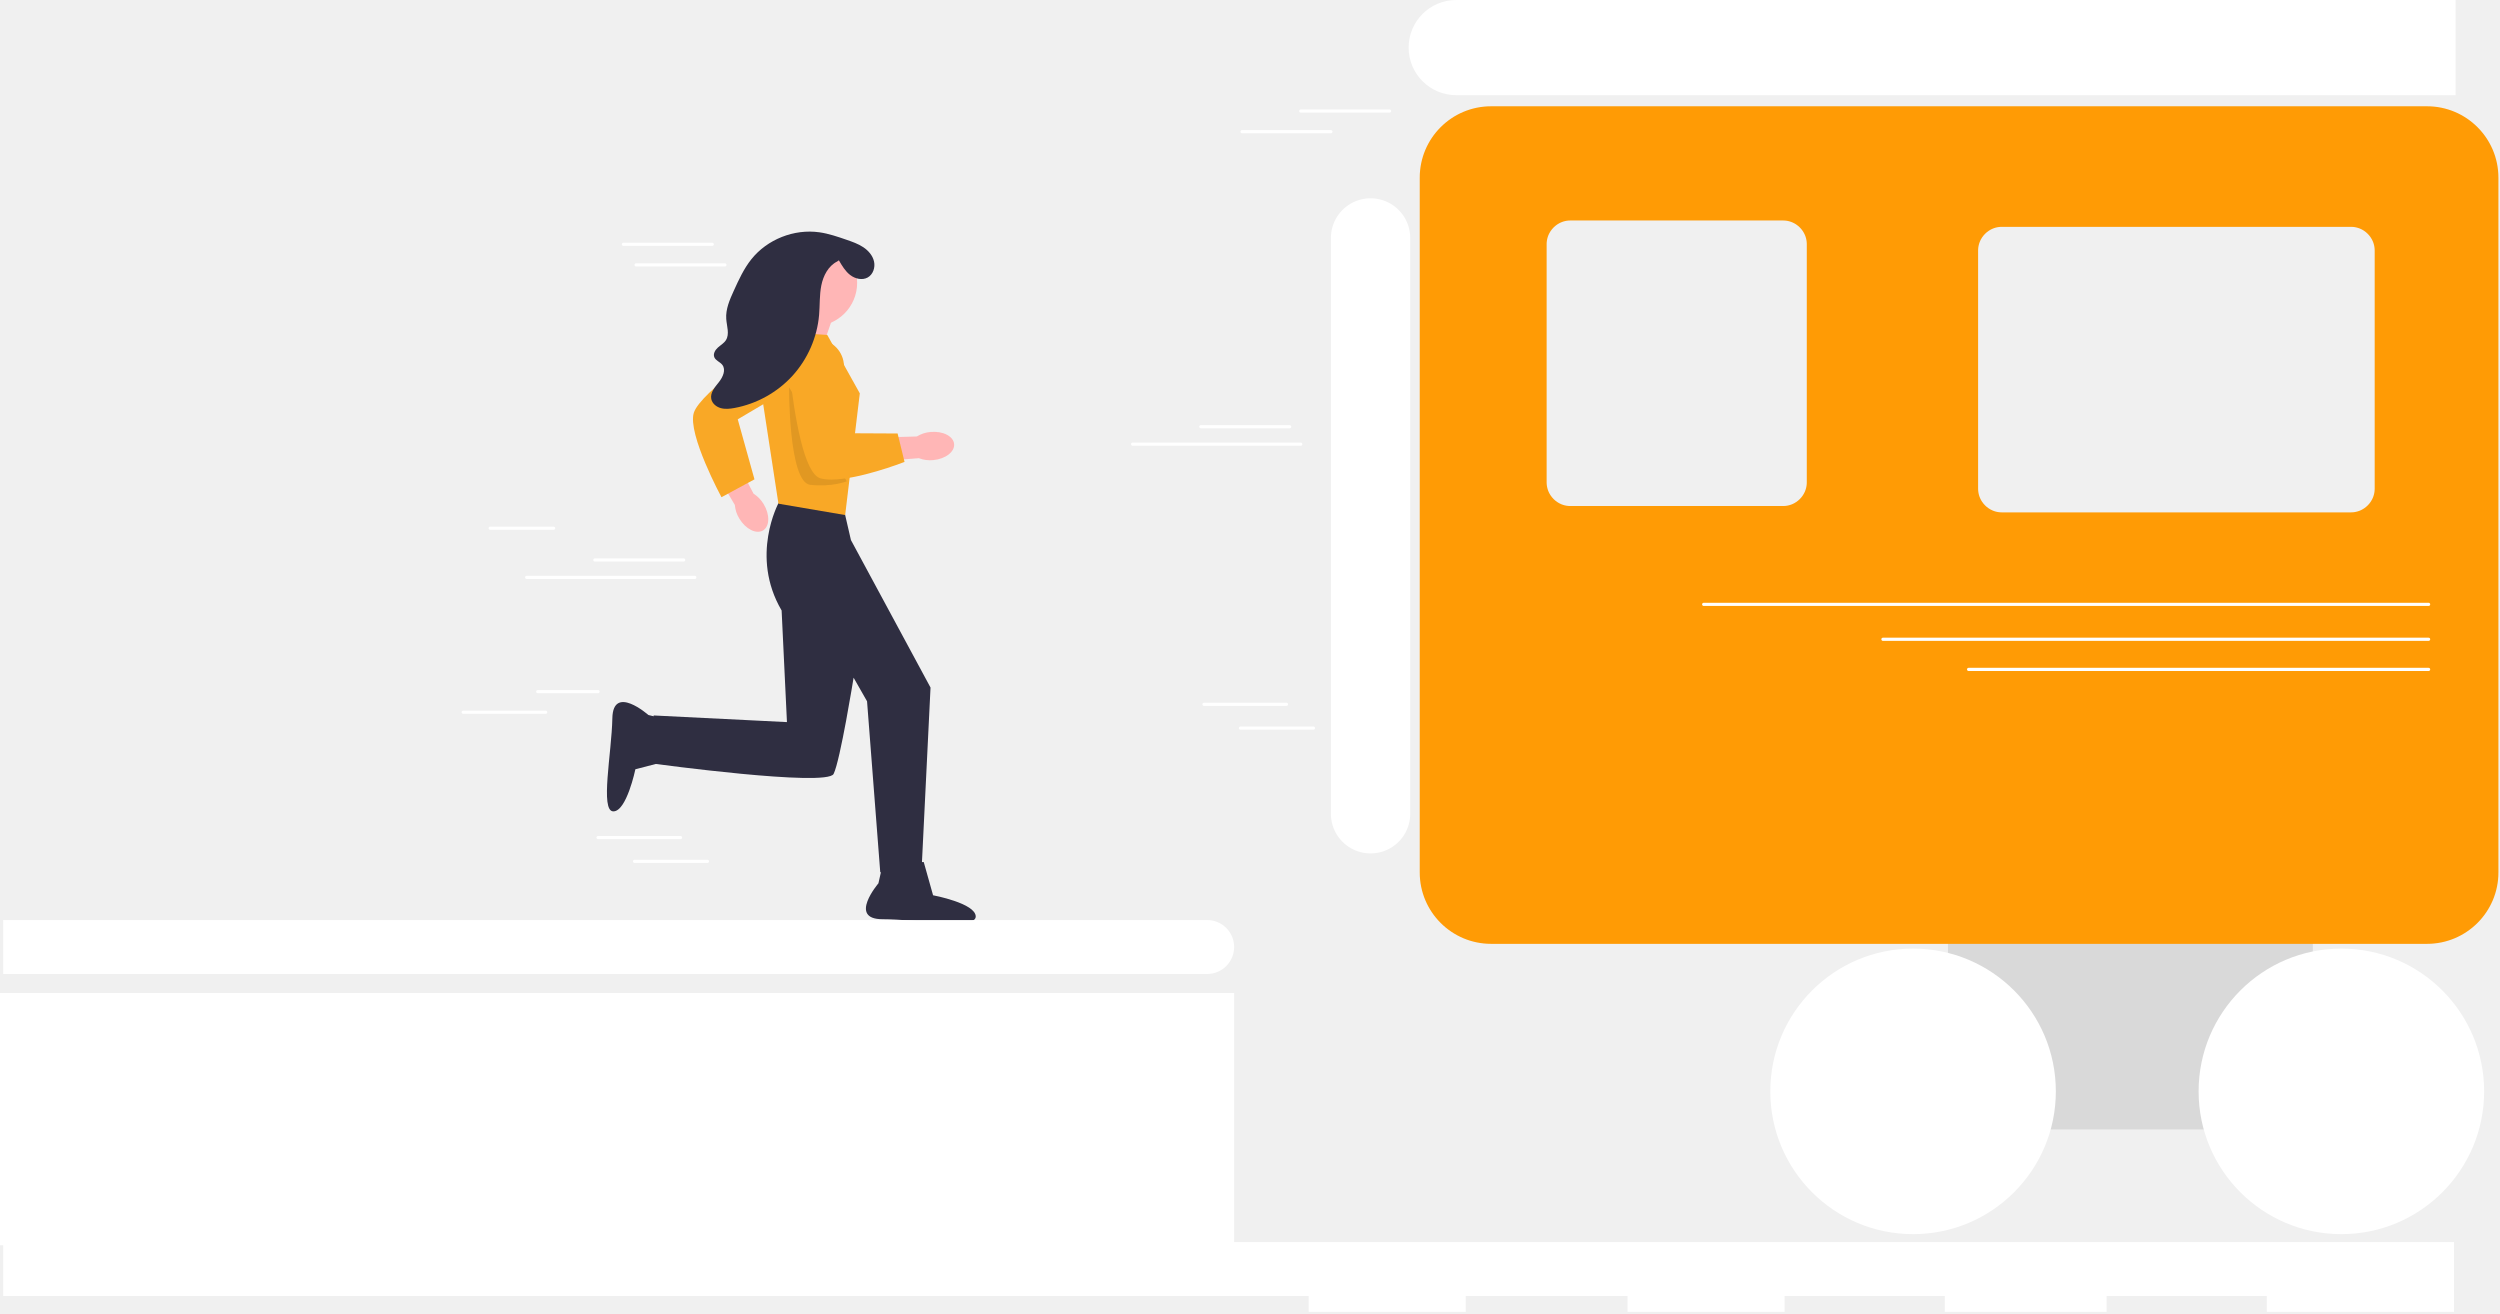
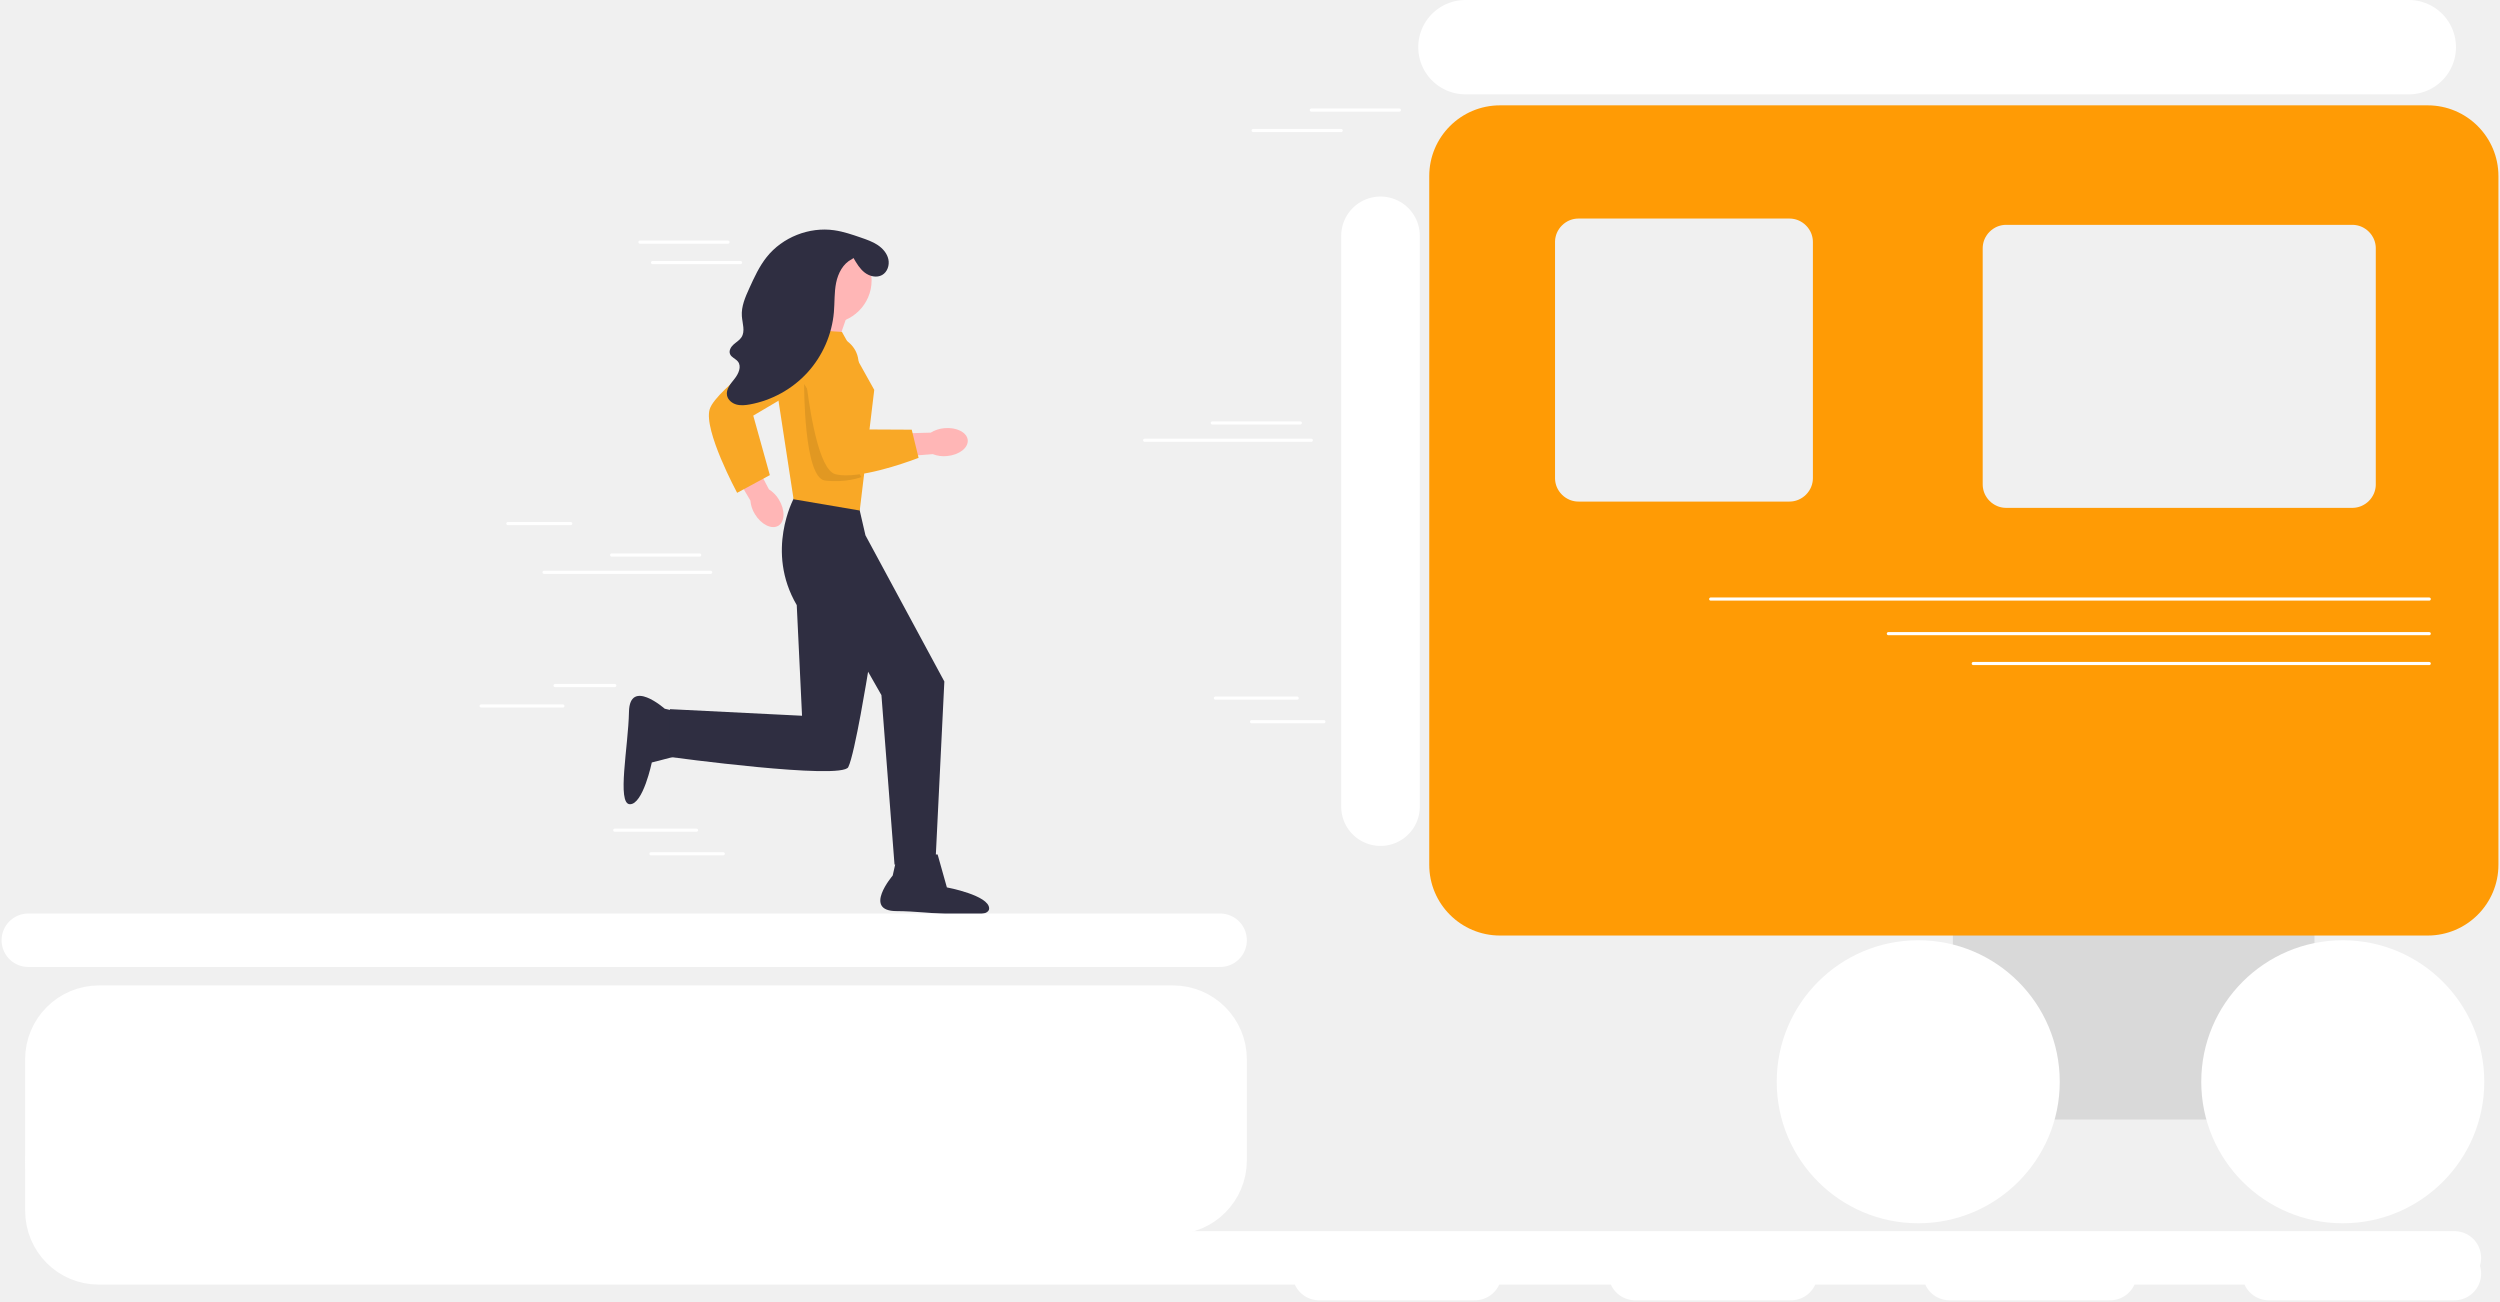
- <svg xmlns="http://www.w3.org/2000/svg" width="788" height="414" viewBox="0 0 788 414" fill="none">
+ <svg xmlns="http://www.w3.org/2000/svg" width="795" height="414" viewBox="0 0 795 414" fill="none">
  <g clip-path="url(#clip0_247_29)">
-     <path d="M291.164 271.72H278.382L276.881 278.422C276.881 278.422 267.218 289.731 278.141 289.731C289.064 289.731 307.549 293.082 307.549 288.893C307.549 284.705 294.105 282.191 294.105 282.191L291.164 271.72V271.72V271.72Z" fill="#2F2E41" />
-     <path d="M210.829 239.736L211.07 226.994L204.378 225.371C204.378 225.371 193.219 215.526 193.013 226.415C192.808 237.303 189.099 255.667 193.3 255.746C197.5 255.824 200.273 242.47 200.273 242.47L210.829 239.736V239.736V239.736Z" fill="#2F2E41" />
-     <path d="M248.767 97.705L246.16 107.324L257.893 113.303L262.326 100.565L248.767 97.705Z" fill="#FFB6B6" />
-     <path d="M256.437 75.461C248.851 75.461 242.701 81.592 242.701 89.156C242.701 96.72 248.851 102.851 256.437 102.851C264.023 102.851 270.173 96.72 270.173 89.156C270.173 81.592 264.023 75.461 256.437 75.461V75.461Z" fill="#FFB6B6" />
-     <path d="M240.705 158.894C239.921 157.562 238.828 156.436 237.518 155.61L230.021 141.295L223.293 145.051L231.623 159.168C231.748 160.707 232.242 162.195 233.062 163.505C235.07 166.813 238.408 168.461 240.519 167.187C242.63 165.914 242.713 162.201 240.705 158.894H240.705V158.894V158.894Z" fill="#FFB6B6" />
-     <path d="M265.538 158.627L245.429 158.495C245.429 158.495 236.284 175.249 246.367 192.423L248.047 227.607L206.037 225.513V240.713C206.037 240.713 260.651 248.132 262.751 243.943C264.852 239.755 269.053 213.606 269.053 213.606L273.295 221.049L277.455 274.939H290.444L293.302 216.717L268.213 170.223L265.538 158.627H265.538V158.627V158.627Z" fill="#2F2E41" />
-     <path d="M260.752 105.572L245.363 104.549L239.72 121.939L245.363 158.765L266.395 162.345L271.012 123.985L260.752 105.572Z" fill="#F9A826" />
-     <path d="M244.912 107.106L246.388 123.985L232.538 132.168L237.811 151.087L227.408 156.719C227.408 156.719 216.635 136.772 218.687 130.123C220.739 123.473 244.912 107.106 244.912 107.106H244.912V107.106Z" fill="#F9A826" />
-     <path opacity="0.1" d="M248.719 122.096C248.719 122.096 248.555 152.017 255.366 152.809C262.177 153.6 266.915 151.7 266.915 151.7" fill="black" />
-     <path d="M293.342 136.155C291.797 136.275 290.303 136.763 288.985 137.576L272.795 138.035L273.239 145.71L289.614 144.418C291.058 144.979 292.615 145.187 294.156 145.025C298.018 144.672 300.964 142.401 300.739 139.951C300.514 137.501 297.202 135.802 293.342 136.155V136.155L293.342 136.155V136.155Z" fill="#FFB6B6" />
-     <path d="M284.939 145.662L285.11 145.596L282.928 136.637L268.633 136.563L265.961 114.49C265.438 110.161 261.745 106.897 257.372 106.897C254.916 106.897 252.567 107.942 250.928 109.765C249.29 111.586 248.504 114.025 248.77 116.455C250.404 131.352 253.443 149.4 258.646 150.784C259.636 151.047 260.794 151.162 262.065 151.162C270.642 151.162 284.28 145.917 284.939 145.662V145.662V145.662Z" fill="#F9A826" />
-     <path d="M264.416 82.049C265.402 83.747 266.426 85.491 267.985 86.689C269.543 87.888 271.787 88.421 273.503 87.46C275.19 86.516 275.916 84.324 275.5 82.44C275.085 80.557 273.718 78.992 272.11 77.921C270.501 76.85 268.651 76.207 266.824 75.575C264.031 74.61 261.217 73.64 258.291 73.221C250.309 72.078 241.831 75.439 236.816 81.734C234.448 84.706 232.853 88.203 231.282 91.66C229.998 94.487 228.685 97.464 228.913 100.558C229.079 102.827 230.025 105.312 228.8 107.232C228.183 108.198 227.13 108.784 226.276 109.551C225.422 110.318 224.721 111.507 225.143 112.574C225.574 113.665 226.934 114.058 227.66 114.981C228.904 116.563 227.844 118.878 226.59 120.452C225.337 122.027 223.798 123.792 224.195 125.763C224.481 127.185 225.776 128.244 227.177 128.635C228.577 129.026 230.071 128.86 231.501 128.597C238.492 127.309 245.027 123.679 249.803 118.43C254.58 113.182 257.571 106.345 258.178 99.283C258.446 96.174 258.268 93.016 258.882 89.956C259.496 86.896 261.088 83.815 263.887 82.419" fill="#2F2E41" />
+     <path d="M298.164 271.72H285.382L283.881 278.422C283.881 278.422 274.218 289.731 285.141 289.731C296.064 289.731 314.549 293.082 314.549 288.893C314.549 284.705 301.105 282.191 301.105 282.191L298.164 271.72V271.72Z" fill="#2F2E41" />
+     <path d="M217.829 239.736L218.07 226.994L211.378 225.371C211.378 225.371 200.219 215.526 200.013 226.415C199.808 237.303 196.099 255.667 200.3 255.746C204.5 255.824 207.273 242.47 207.273 242.47L217.829 239.736V239.736Z" fill="#2F2E41" />
+     <path d="M255.767 97.705L253.16 107.324L264.893 113.303L269.326 100.565L255.767 97.705Z" fill="#FFB6B6" />
+     <path d="M263.437 75.461C255.851 75.461 249.701 81.592 249.701 89.156C249.701 96.72 255.851 102.851 263.437 102.851C271.023 102.851 277.173 96.72 277.173 89.156C277.173 81.592 271.023 75.461 263.437 75.461Z" fill="#FFB6B6" />
+     <path d="M247.705 158.894C246.921 157.562 245.828 156.436 244.518 155.61L237.021 141.295L230.293 145.051L238.623 159.168C238.748 160.707 239.242 162.195 240.062 163.505C242.07 166.813 245.408 168.461 247.519 167.187C249.63 165.914 249.713 162.201 247.705 158.894H247.705V158.894Z" fill="#FFB6B6" />
+     <path d="M272.538 158.627L252.429 158.495C252.429 158.495 243.284 175.249 253.367 192.423L255.047 227.607L213.037 225.513V240.713C213.037 240.713 267.651 248.132 269.751 243.943C271.852 239.755 276.053 213.606 276.053 213.606L280.295 221.049L284.455 274.939H297.444L300.302 216.717L275.213 170.223L272.538 158.627H272.538V158.627Z" fill="#2F2E41" />
+     <path d="M267.752 105.572L252.363 104.549L246.72 121.939L252.363 158.765L273.395 162.345L278.012 123.985L267.752 105.572Z" fill="#F9A826" />
+     <path d="M251.912 107.106L253.388 123.985L239.538 132.168L244.811 151.087L234.408 156.719C234.408 156.719 223.635 136.772 225.687 130.123C227.739 123.473 251.912 107.106 251.912 107.106H251.912Z" fill="#F9A826" />
+     <path opacity="0.1" d="M255.719 122.096C255.719 122.096 255.555 152.017 262.366 152.809C269.177 153.6 273.915 151.7 273.915 151.7" fill="black" />
+     <path d="M300.342 136.155C298.797 136.275 297.303 136.763 295.985 137.576L279.795 138.035L280.239 145.71L296.614 144.418C298.058 144.979 299.615 145.187 301.156 145.025C305.018 144.672 307.964 142.401 307.739 139.951C307.514 137.501 304.202 135.802 300.342 136.155V136.155L300.342 136.155Z" fill="#FFB6B6" />
+     <path d="M291.939 145.662L292.11 145.596L289.928 136.637L275.633 136.563L272.961 114.49C272.438 110.161 268.745 106.897 264.372 106.897C261.916 106.897 259.567 107.942 257.928 109.765C256.29 111.586 255.504 114.025 255.77 116.455C257.404 131.352 260.443 149.4 265.646 150.784C266.636 151.047 267.794 151.162 269.065 151.162C277.642 151.162 291.28 145.917 291.939 145.662V145.662V145.662Z" fill="#F9A826" />
+     <path d="M271.416 82.049C272.402 83.747 273.426 85.491 274.985 86.689C276.543 87.888 278.787 88.421 280.503 87.46C282.19 86.516 282.916 84.324 282.5 82.44C282.085 80.557 280.718 78.992 279.11 77.921C277.501 76.85 275.651 76.207 273.824 75.575C271.031 74.61 268.217 73.64 265.291 73.221C257.309 72.078 248.831 75.439 243.816 81.734C241.448 84.706 239.853 88.203 238.282 91.66C236.998 94.487 235.685 97.464 235.913 100.558C236.079 102.827 237.025 105.312 235.8 107.232C235.183 108.198 234.13 108.784 233.276 109.551C232.422 110.318 231.721 111.507 232.143 112.574C232.574 113.665 233.934 114.058 234.66 114.981C235.904 116.563 234.844 118.878 233.59 120.452C232.337 122.027 230.798 123.792 231.195 125.763C231.481 127.185 232.776 128.244 234.177 128.635C235.577 129.026 237.071 128.86 238.501 128.597C245.492 127.309 252.027 123.679 256.803 118.43C261.58 113.182 264.571 106.345 265.178 99.283C265.446 96.174 265.268 93.016 265.882 89.956C266.496 86.896 268.088 83.815 270.887 82.419" fill="#2F2E41" />
  </g>
-   <path d="M8.5 321.5H380.5V384H8.5V321.5Z" fill="white" />
-   <path d="M380.5 307C385.194 307 389 303.194 389 298.5C389 293.806 385.194 290 380.5 290V307ZM8.5 321.5V313H0V321.5H8.5ZM380.5 321.5H389V313H380.5V321.5ZM380.5 384V392.5H389V384H380.5ZM8.5 384H0V392.5H8.5V384ZM1 307H380.5V290H1V307ZM8.5 330H380.5V313H8.5V330ZM372 321.5V384H389V321.5H372ZM380.5 375.5H8.5V392.5H380.5V375.5ZM17 384V321.5H0V384H17Z" fill="white" />
-   <path d="M1 400H773.5M412.5 405H462M513 405H562.5M613 405H664M714.5 405H773.5" stroke="white" stroke-width="17" />
-   <path d="M166 182H219M200 271.5H223M188.5 264H214.5M146 224.5C156.154 224.5 161.846 224.5 172 224.5M169.5 218H188.5M174.5 166.5H154.5M200.5 83.5H228.5M187.5 176.5H215.5M196.5 77H224.5" stroke="white" stroke-linecap="round" />
-   <path d="M357 140H410M391 229.5H414M379.5 222H405.5M391.5 41.5H419.5M378.5 134.5H406.5M410 35H438" stroke="white" stroke-linecap="round" />
-   <path d="M432 256.5V75" stroke="white" stroke-width="25" stroke-linecap="round" />
-   <path d="M759.002 30H774.002V0H759.002V30ZM459 0C450.716 0 444 6.716 444 15C444 23.284 450.716 30 459 30V0ZM759.002 0L459 0V30L759.002 30V0Z" fill="white" />
-   <rect x="614" y="291" width="115" height="65" fill="#D9D9D9" />
-   <circle cx="603" cy="344" r="45" fill="white" />
-   <circle cx="738" cy="344" r="45" fill="white" />
-   <path d="M595.882 285H765C770.523 285 775 280.523 775 275V186.795H595.882V285Z" fill="#FF9B05" />
-   <path d="M460 275C460 280.523 464.477 285 470 285H595.882V186.795H460V275Z" fill="#FF9B05" />
-   <path d="M470 58.5H595.882V33.5H470V58.5ZM595.882 58.5H765V33.5H595.882V58.5ZM765 272.5H595.882V297.5H765V272.5ZM595.882 272.5H470V297.5H595.882V272.5ZM472.5 275V186.795H447.5V275H472.5ZM472.5 186.795V56H447.5V186.795H472.5ZM762.5 56V186.795H787.5V56H762.5ZM762.5 186.795V275H787.5V186.795H762.5ZM775 174.295H595.882V199.295H775V174.295ZM583.382 186.795V285H608.382V186.795H583.382ZM460 199.295H595.882V174.295H460V199.295ZM583.382 46V186.795H608.382V46H583.382ZM765 297.5C777.426 297.5 787.5 287.426 787.5 275H762.5C762.5 273.619 763.619 272.5 765 272.5V297.5ZM765 58.5C763.619 58.5 762.5 57.381 762.5 56H787.5C787.5 43.574 777.426 33.5 765 33.5V58.5ZM470 33.5C457.574 33.5 447.5 43.574 447.5 56H472.5C472.5 57.381 471.381 58.5 470 58.5V33.5ZM470 272.5C471.381 272.5 472.5 273.619 472.5 275H447.5C447.5 287.426 457.574 297.5 470 297.5V272.5Z" fill="#FF9B05" />
-   <rect x="611" y="59" width="150" height="115" rx="20" stroke="#FF9B05" stroke-width="25" />
-   <rect x="475" y="57" width="107" height="115" rx="20" stroke="#FF9B05" stroke-width="25" />
-   <path d="M765.5 190.5H537M765.5 201.5H593.5M765.5 211H620.5" stroke="white" stroke-linecap="round" />
+   <path d="M16.49 336.865C16.49 328.581 23.206 321.865 31.49 321.865H373C381.284 321.865 388 328.581 388 336.865V369C388 377.284 381.284 384 373 384H31.49C23.206 384 16.49 377.284 16.49 369V336.865Z" fill="white" />
+   <path d="M9 299H388M31.49 384H373C381.284 384 388 377.284 388 369V336.865C388 328.581 381.284 321.865 373 321.865H31.49C23.206 321.865 16.49 328.581 16.49 336.865V369C16.49 377.284 23.206 384 31.49 384Z" stroke="white" stroke-width="17" stroke-linecap="round" />
+   <path d="M780.5 400C780.5 400 330.675 400 31.386 400C23.102 400 16.5 393.286 16.5 385.001C16.5 379.513 16.5 373.641 16.5 369.5M419.5 405H469M520 405H569.5M620 405H671M721.5 405H780.5" stroke="white" stroke-width="17" stroke-linecap="round" />
+   <path d="M173 182H226M207 271.5H230M195.5 264H221.5M153 224.5C163.154 224.5 168.846 224.5 179 224.5M176.5 218H195.5M181.5 166.5H161.5M207.5 83.5H235.5M194.5 176.5H222.5M203.5 77H231.5" stroke="white" stroke-linecap="round" />
+   <path d="M364 140H417M398 229.5H421M386.5 222H412.5M398.5 41.5H426.5M385.5 134.5H413.5M417 35H445" stroke="white" stroke-linecap="round" />
+   <path d="M439 256.5V75" stroke="white" stroke-width="25" stroke-linecap="round" />
+   <path d="M766.002 15L466 15" stroke="white" stroke-width="30" stroke-linecap="round" />
+   <rect x="621" y="291" width="115" height="65" fill="#D9D9D9" />
+   <circle cx="610" cy="344" r="45" fill="white" />
+   <circle cx="745" cy="344" r="45" fill="white" />
+   <path d="M602.882 285H772C777.523 285 782 280.523 782 275V186.795H602.882V285Z" fill="#FF9B05" />
+   <path d="M467 275C467 280.523 471.477 285 477 285H602.882V186.795H467V275Z" fill="#FF9B05" />
+   <path d="M477 58.5H602.882V33.5H477V58.5ZM602.882 58.5H772V33.5H602.882V58.5ZM772 272.5H602.882V297.5H772V272.5ZM602.882 272.5H477V297.5H602.882V272.5ZM479.5 275V186.795H454.5V275H479.5ZM479.5 186.795V56H454.5V186.795H479.5ZM769.5 56V186.795H794.5V56H769.5ZM769.5 186.795V275H794.5V186.795H769.5ZM782 174.295H602.882V199.295H782V174.295ZM590.382 186.795V285H615.382V186.795H590.382ZM467 199.295H602.882V174.295H467V199.295ZM590.382 46V186.795H615.382V46H590.382ZM772 297.5C784.426 297.5 794.5 287.426 794.5 275H769.5C769.5 273.619 770.619 272.5 772 272.5V297.5ZM772 58.5C770.619 58.5 769.5 57.381 769.5 56H794.5C794.5 43.574 784.426 33.5 772 33.5V58.5ZM477 33.5C464.574 33.5 454.5 43.574 454.5 56H479.5C479.5 57.381 478.381 58.5 477 58.5V33.5ZM477 272.5C478.381 272.5 479.5 273.619 479.5 275H454.5C454.5 287.426 464.574 297.5 477 297.5V272.5Z" fill="#FF9B05" />
+   <rect x="618" y="59" width="150" height="115" rx="20" stroke="#FF9B05" stroke-width="25" />
+   <rect x="482" y="57" width="107" height="115" rx="20" stroke="#FF9B05" stroke-width="25" />
+   <path d="M772.5 190.5H544M772.5 201.5H600.5M772.5 211H627.5" stroke="white" stroke-linecap="round" />
  <defs>
    <clipPath id="clip0_247_29">
-       <rect width="291" height="218" fill="white" transform="matrix(-1 0 0 1 419 73)" />
+       <rect width="291" height="218" fill="white" transform="matrix(-1 0 0 1 426 73)" />
    </clipPath>
  </defs>
</svg>
